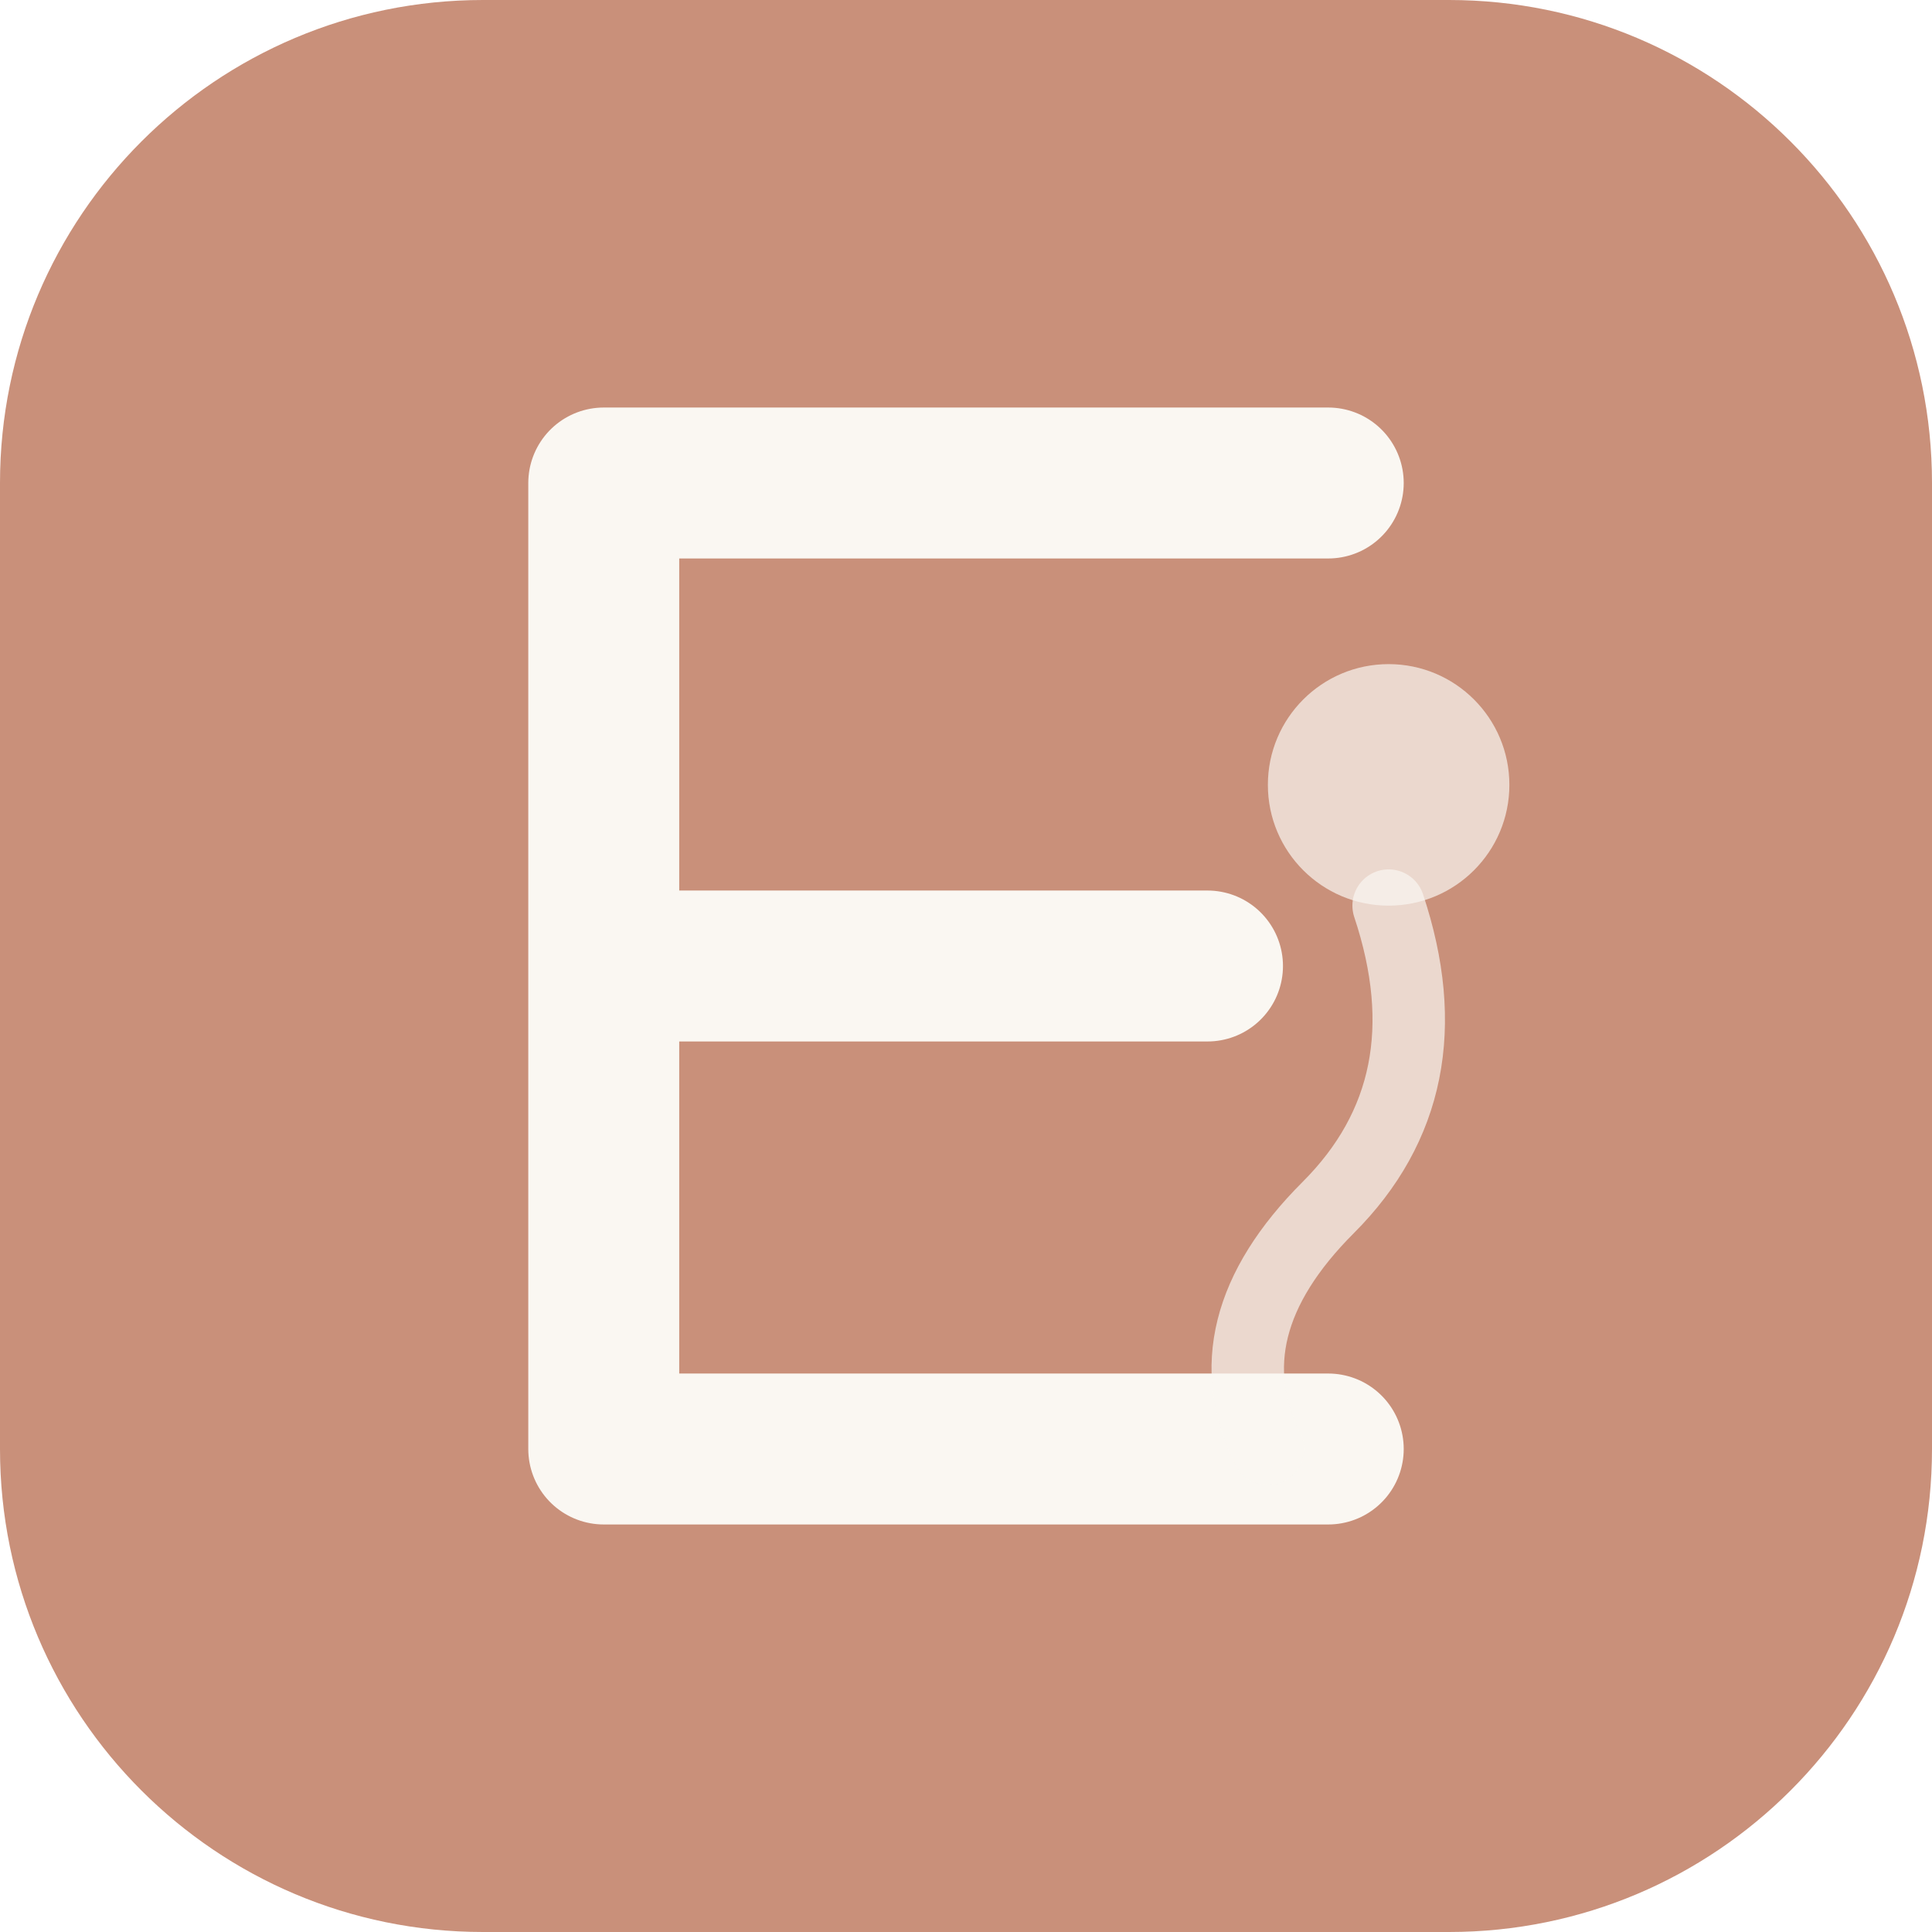
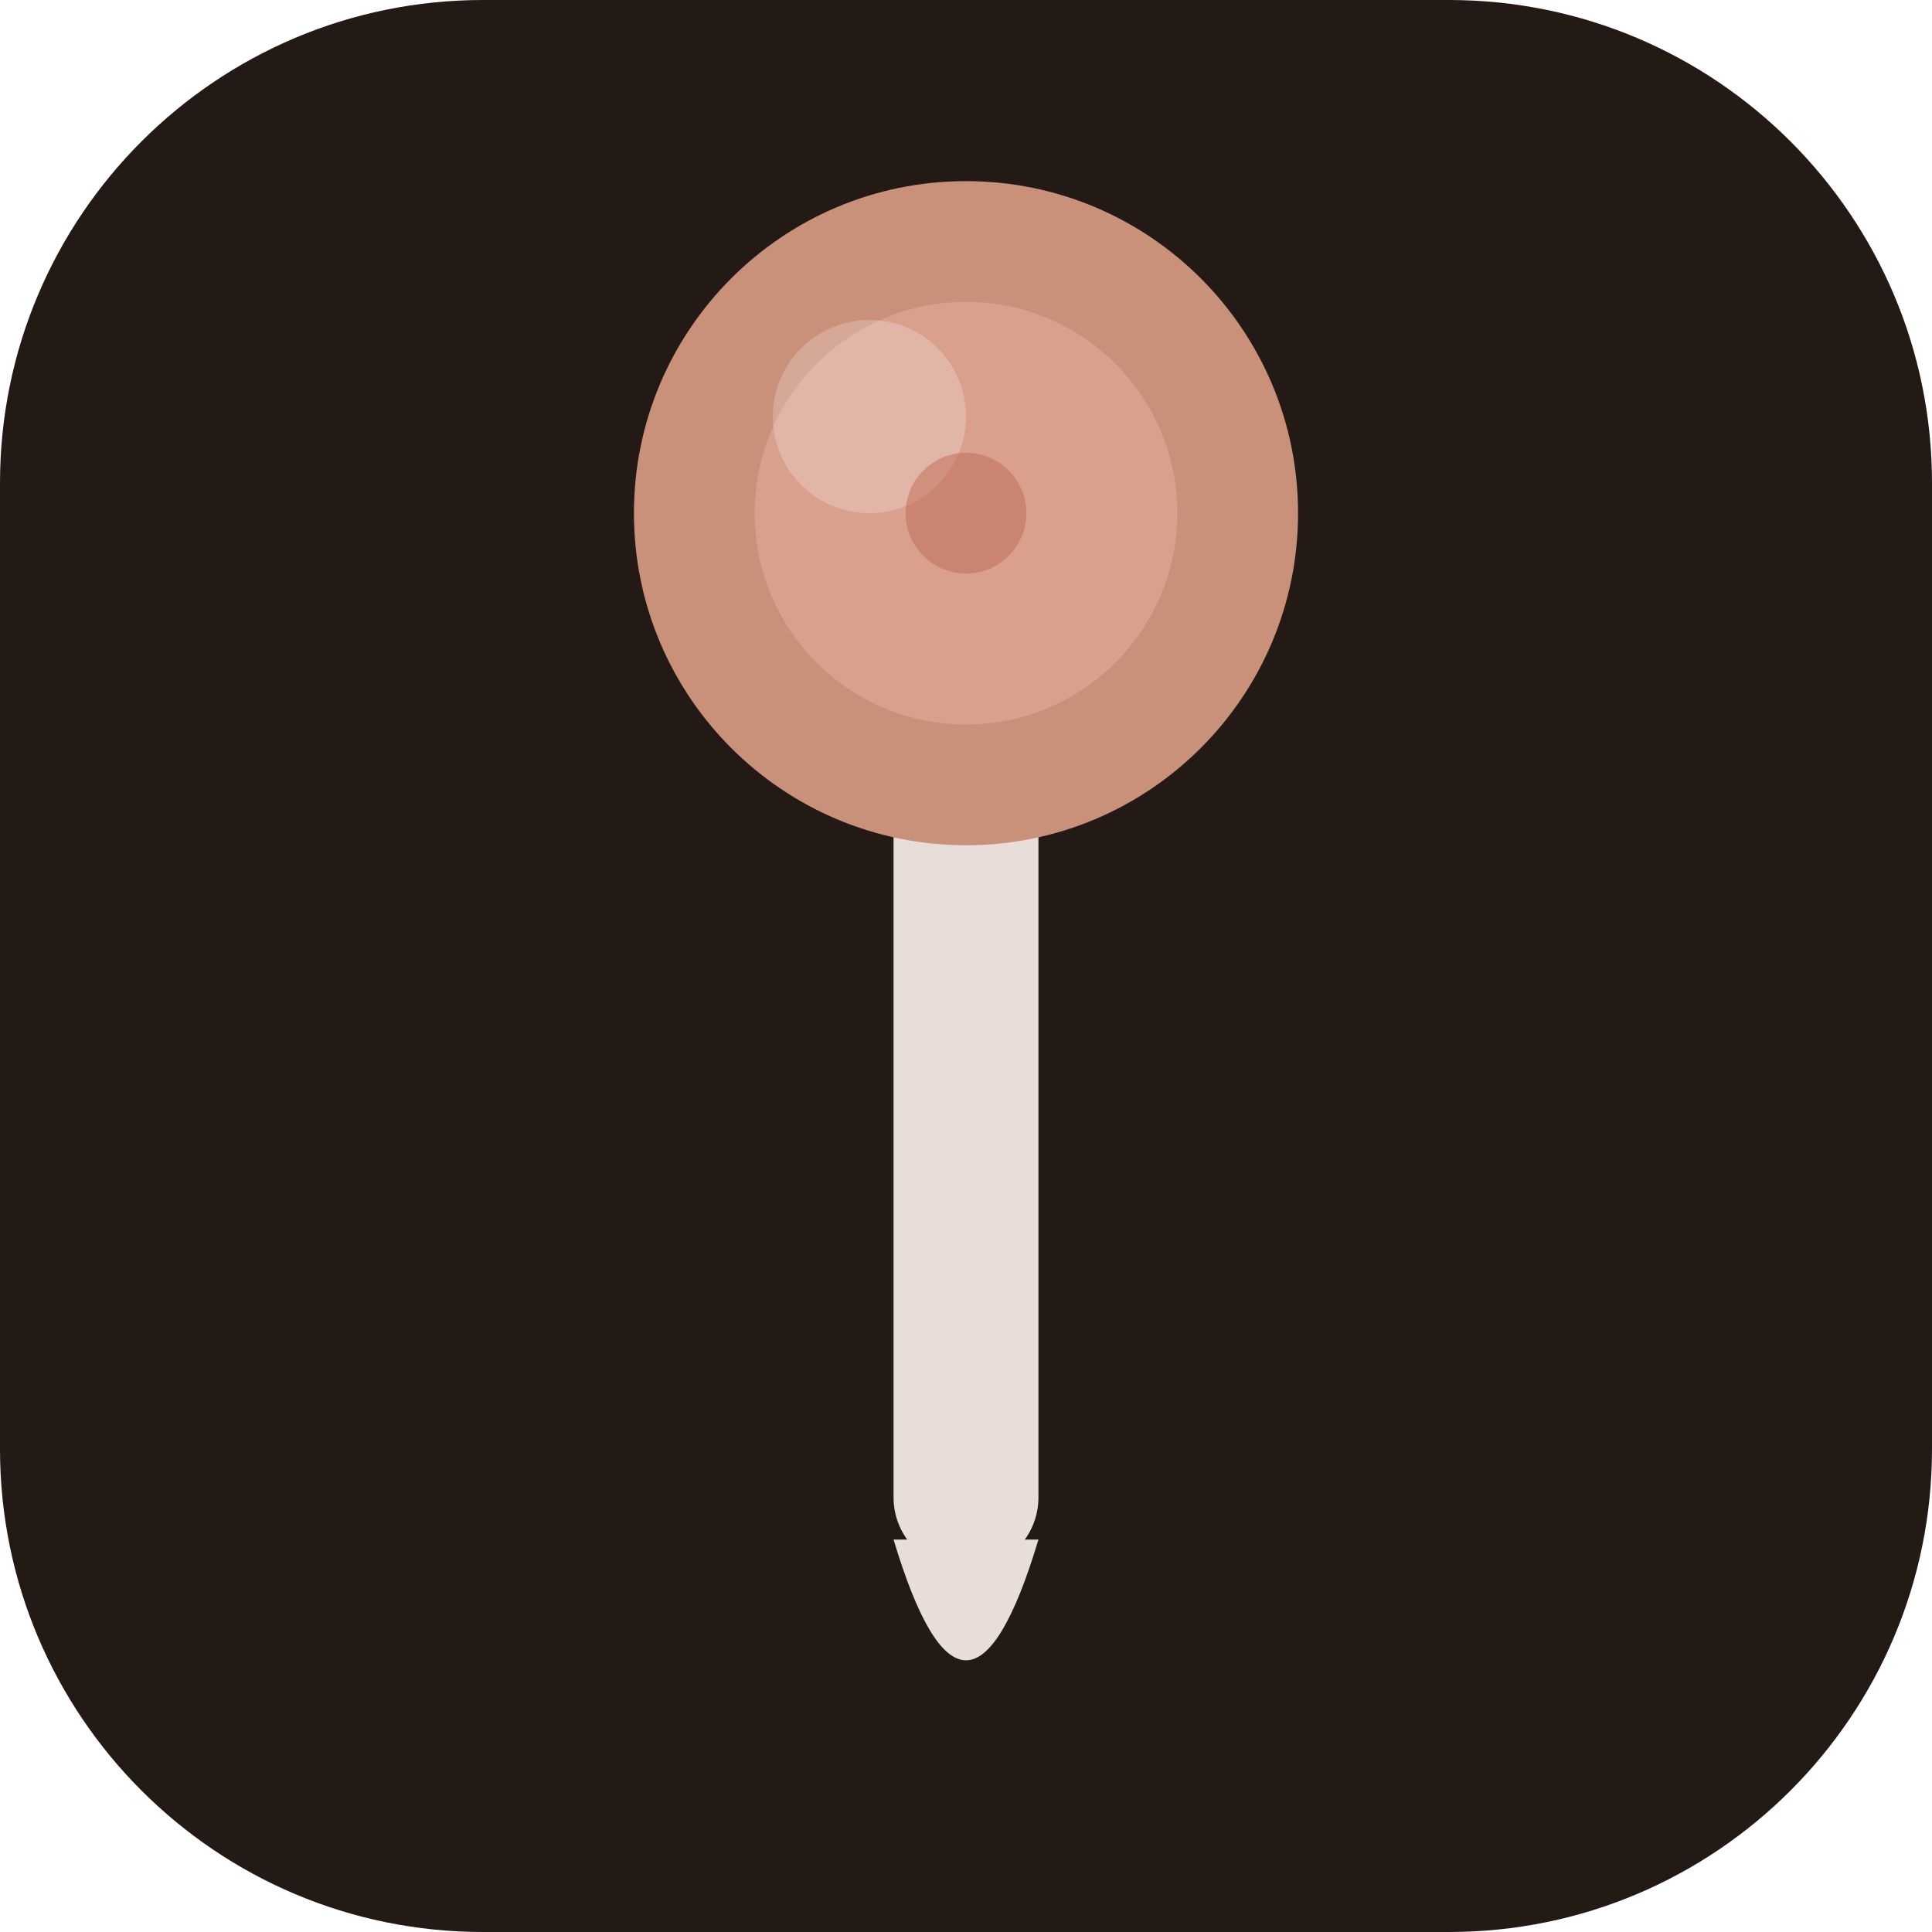
<svg xmlns="http://www.w3.org/2000/svg" viewBox="0 0 32 32" fill="none">
-   <rect width="32" height="32" rx="8" fill="#C9907A" />
-   <path d="M10 8 L22 8 M10 16 L20 16 M10 24 L22 24 M10 8 L10 24" stroke="#FAF7F2" stroke-width="2.5" stroke-linecap="round" stroke-linejoin="round" />
-   <circle cx="23" cy="13" r="2" fill="#FAF7F2" opacity="0.7" />
-   <path d="M23 15 Q24 18 22 20 Q20 22 21 24" stroke="#FAF7F2" stroke-width="1.2" stroke-linecap="round" fill="none" opacity="0.7" />
+   <rect width="32" height="32" rx="8" fill="#231A16" />
+   <rect x="14.8" y="12.5" width="2.4" height="13.5" rx="1.2" fill="#E8DDD8" />
+   <path d="M14.8 25.5 Q16 29.5 17.2 25.5" fill="#E8DDD8" />
+   <circle cx="16" cy="8.5" r="5.5" fill="#C9907A" />
+   <circle cx="16" cy="8.5" r="3.5" fill="#D9A08E" />
+   <circle cx="14.4" cy="6.9" r="1.6" fill="rgba(255,255,255,0.22)" />
+   <circle cx="16" cy="8.5" r="1" fill="rgba(180,90,65,0.4)" />
</svg>
